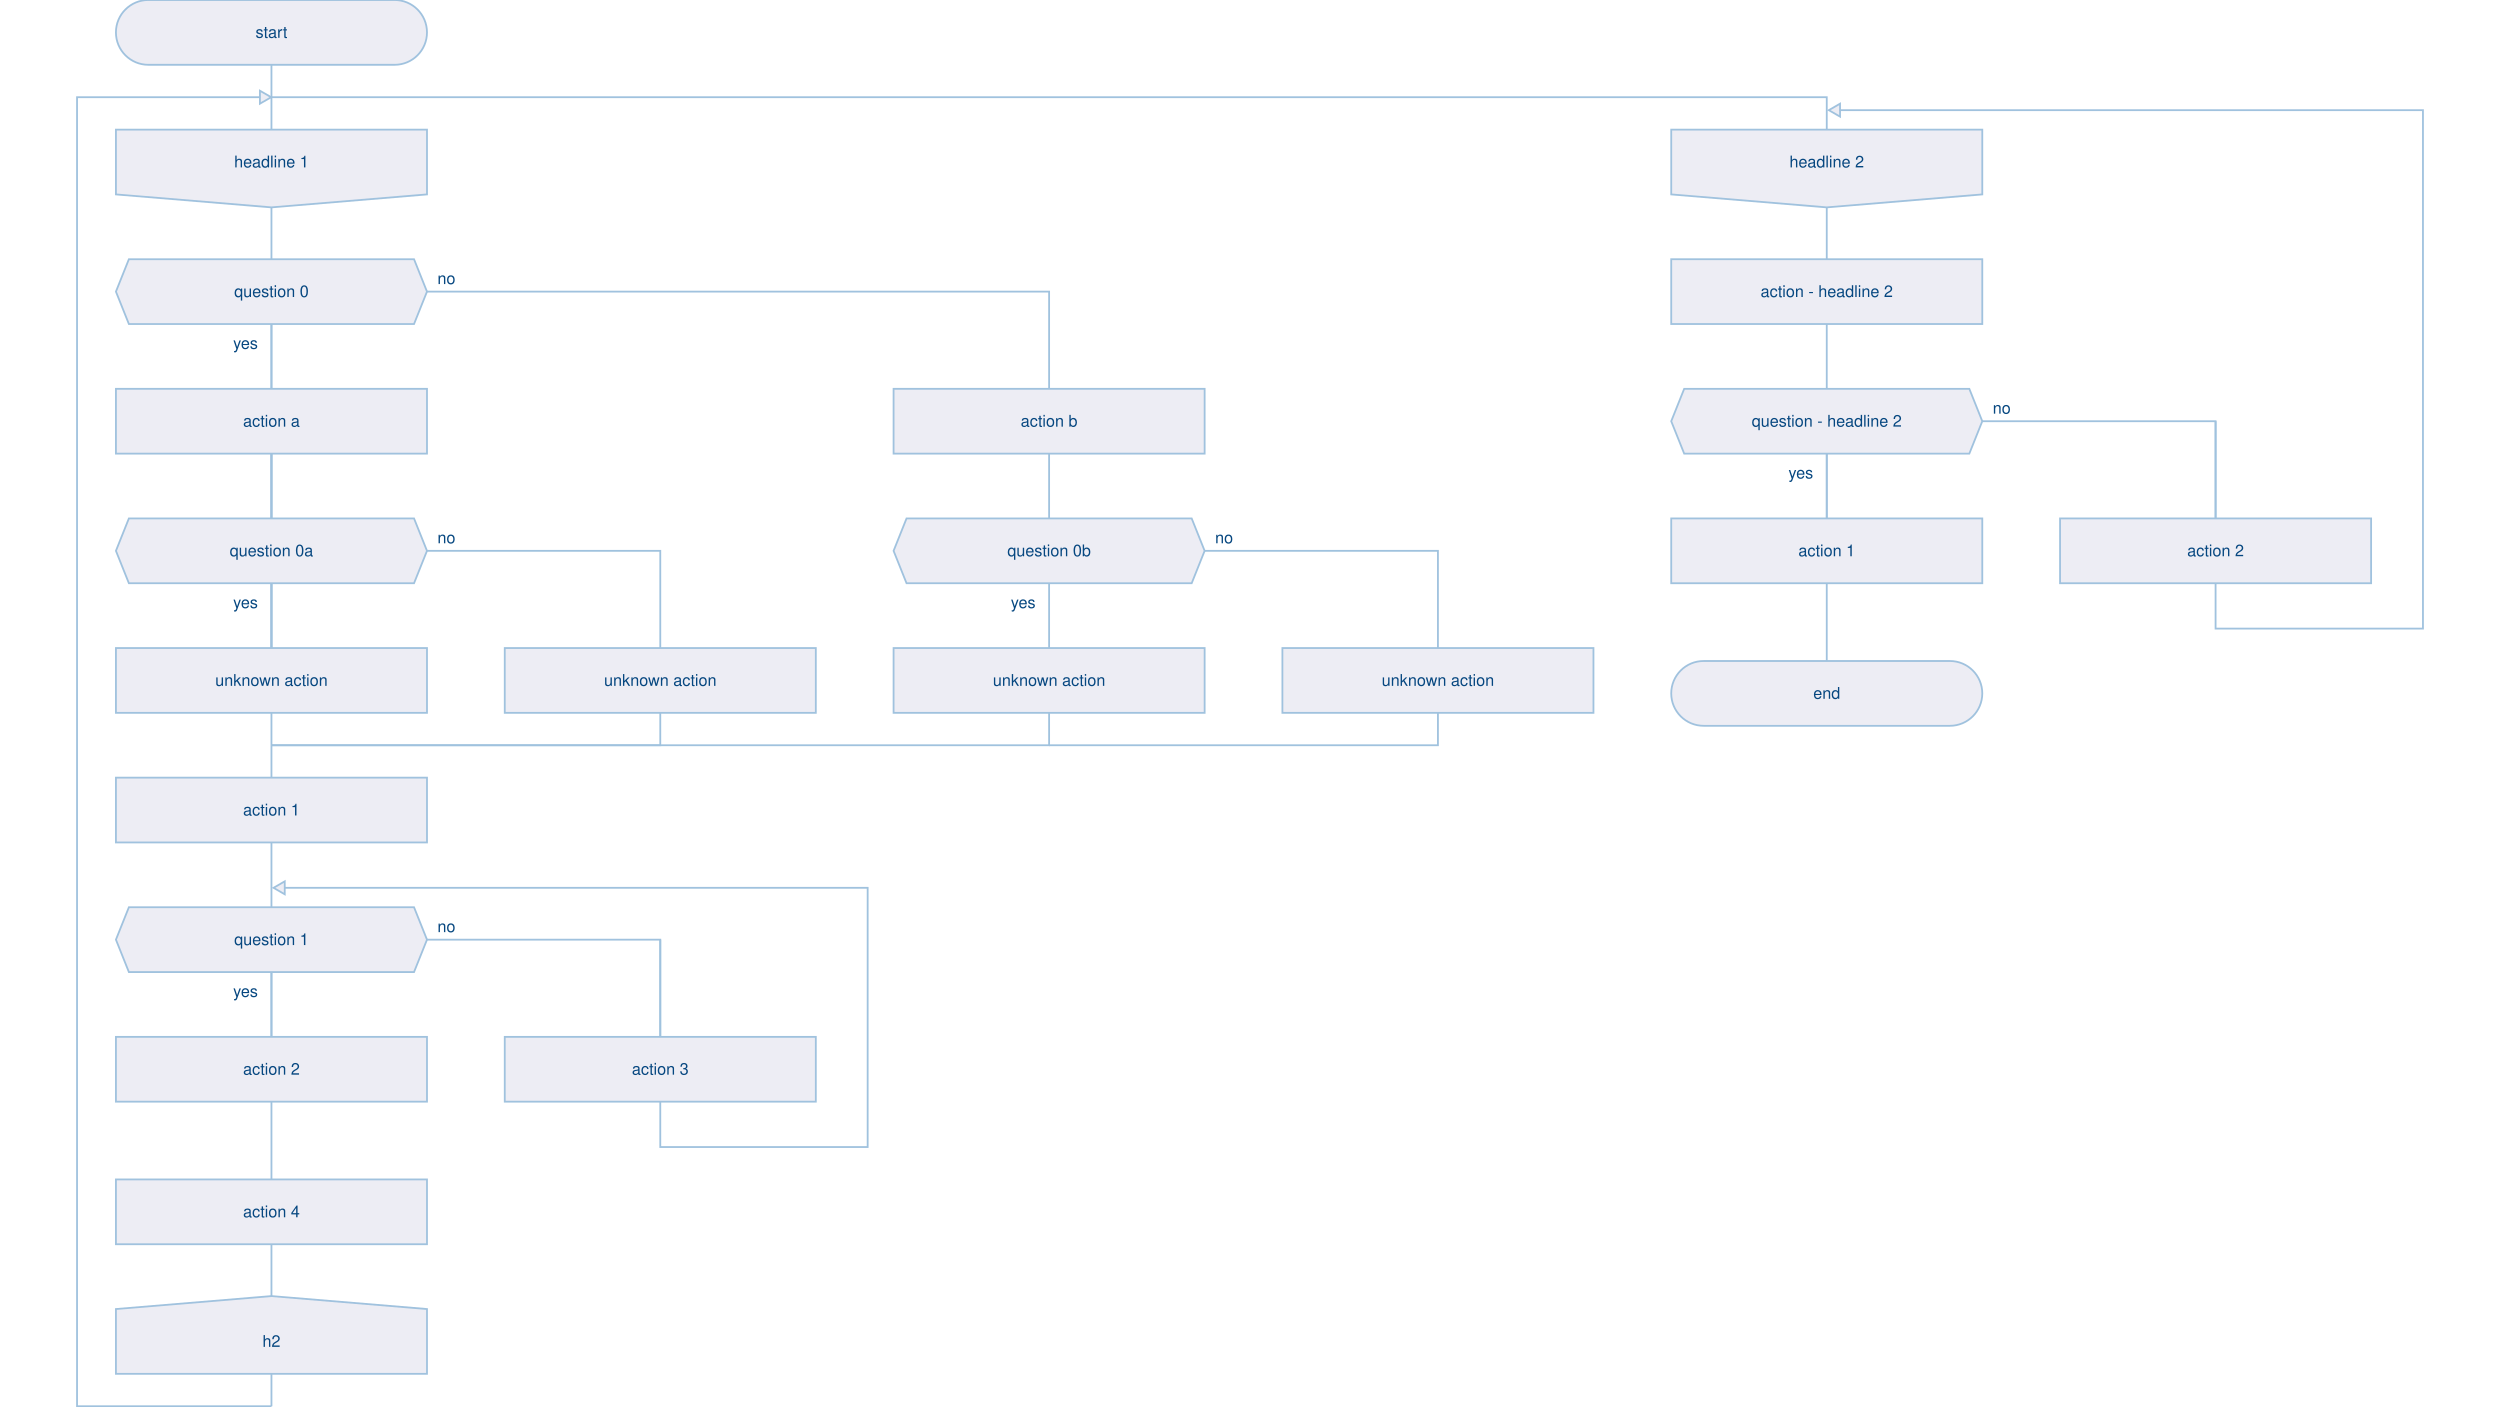
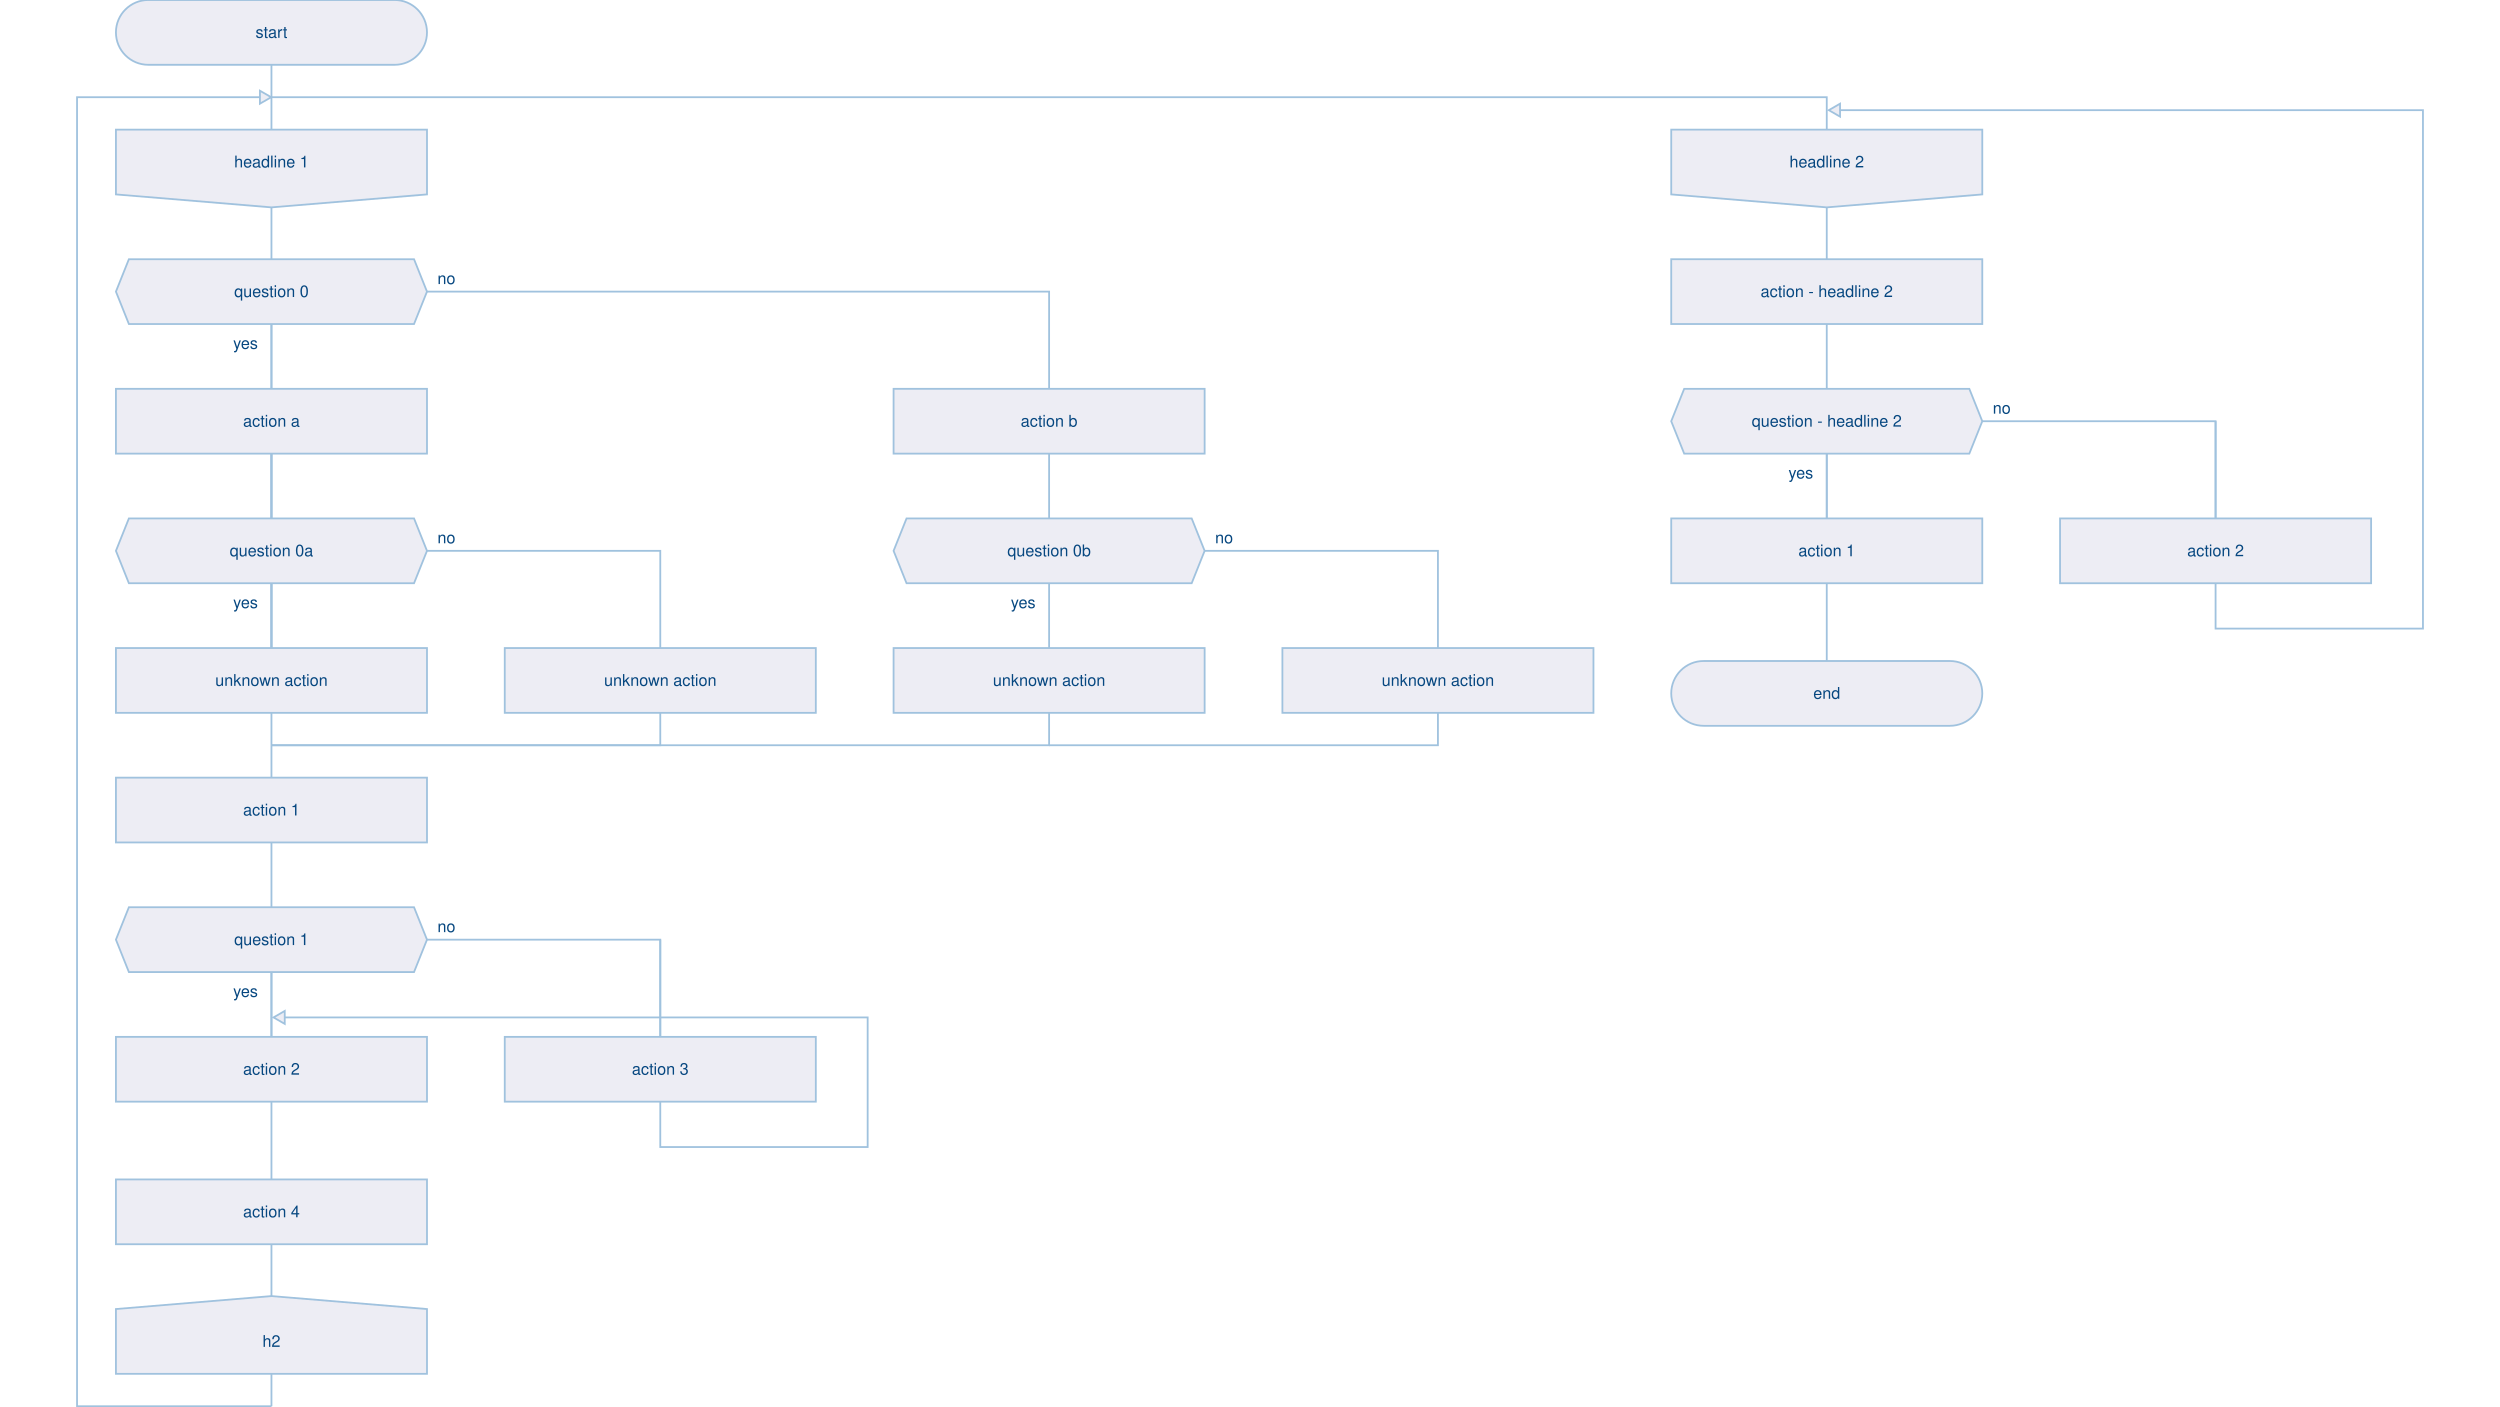
<svg xmlns="http://www.w3.org/2000/svg" font-size="1" viewBox="0.0 0.0 1920.0 1080.0" stroke="rgb(0,0,0)" width="1920" stroke-opacity="1" height="1080" version="1.1">
  <defs />
  <g stroke-linejoin="miter" fill-opacity="1.0" fill="rgb(237,237,244)" stroke="rgb(160,194,222)" stroke-linecap="butt" stroke-miterlimit="10.0" stroke-opacity="1.0" stroke-width="1.395">
-     <path d="M 218.679,676.866 l -8.62,4.977 l 8.62,4.977 Z" />
-   </g>
-   <g stroke-linejoin="miter" fill-opacity="0.0" fill="rgb(0,0,0)" stroke="rgb(160,194,222)" stroke-linecap="butt" stroke-miterlimit="10.0" stroke-opacity="1.0" stroke-width="1.395">
-     <path d="M 507.097,721.659 v 159.263 h 159.263 v -199.078 h -448.065 " />
+     <path d="M 218.679,776.405 l -8.62,4.977 l 8.62,4.977 Z" />
+   </g>
+   <g stroke-linejoin="miter" fill-opacity="0.0" fill="rgb(0,0,0)" stroke="rgb(160,194,222)" stroke-linecap="butt" stroke-miterlimit="10.0" stroke-opacity="1.0" stroke-width="1.395">
+     <path d="M 507.097,721.659 v 159.263 h 159.263 v -99.539 h -448.065 " />
  </g>
  <g stroke-linejoin="miter" fill-opacity="1.0" fill="rgb(237,237,244)" stroke="rgb(160,194,222)" stroke-linecap="butt" stroke-miterlimit="10.0" stroke-opacity="1.0" stroke-width="1.395">
    <path d="M 1413.149,79.631 l -8.62,4.977 l 8.62,4.977 Z" />
  </g>
  <g stroke-linejoin="miter" fill-opacity="0.0" fill="rgb(0,0,0)" stroke="rgb(160,194,222)" stroke-linecap="butt" stroke-miterlimit="10.0" stroke-opacity="1.0" stroke-width="1.395">
    <path d="M 1701.567,323.502 v 159.263 h 159.263 v -398.157 h -448.065 " />
  </g>
  <g stroke-linejoin="miter" fill-opacity="0.0" fill="rgb(0,0,0)" stroke="rgb(160,194,222)" stroke-linecap="butt" stroke-miterlimit="10.0" stroke-opacity="1.0" stroke-width="1.395">
    <path d="M 208.479,1030.23 v 49.77 " />
  </g>
  <g stroke-linejoin="miter" fill-opacity="1.0" fill="rgb(237,237,244)" stroke="rgb(160,194,222)" stroke-linecap="butt" stroke-miterlimit="10.0" stroke-opacity="1.0" stroke-width="1.395">
    <path d="M 199.633,79.631 l 8.62,-4.977 l -8.62,-4.977 Z" />
  </g>
  <g stroke-linejoin="miter" fill-opacity="0.0" fill="rgb(0,0,0)" stroke="rgb(160,194,222)" stroke-linecap="butt" stroke-miterlimit="10.0" stroke-opacity="1.0" stroke-width="1.395">
    <path d="M 208.479,1080 h -149.309 v -1005.346 h 140.688 " />
  </g>
  <g stroke-linejoin="miter" fill-opacity="0.0" fill="rgb(0,0,0)" stroke="rgb(160,194,222)" stroke-linecap="butt" stroke-miterlimit="10.0" stroke-opacity="1.0" stroke-width="1.395">
    <path d="M 208.479,74.654 h 1194.47 v 24.885 " />
  </g>
  <g stroke-linejoin="miter" fill-opacity="0.0" fill="rgb(0,0,0)" stroke="rgb(160,194,222)" stroke-linecap="butt" stroke-miterlimit="10.0" stroke-opacity="1.0" stroke-width="1.395">
    <path d="M 1402.949,223.963 v -99.539 " />
  </g>
  <g stroke-linejoin="miter" fill-opacity="0.0" fill="rgb(0,0,0)" stroke="rgb(160,194,222)" stroke-linecap="butt" stroke-miterlimit="10.0" stroke-opacity="1.0" stroke-width="1.395">
    <path d="M 1402.949,323.502 v -99.539 " />
  </g>
  <g stroke-linejoin="miter" fill-opacity="0.0" fill="rgb(0,0,0)" stroke="rgb(160,194,222)" stroke-linecap="butt" stroke-miterlimit="10.0" stroke-opacity="1.0" stroke-width="1.395">
    <path d="M 1402.949,532.535 v -209.032 " />
  </g>
  <g stroke-linejoin="miter" fill-opacity="1.0" fill="rgb(237,237,244)" stroke="rgb(160,194,222)" stroke-linecap="butt" stroke-miterlimit="10.0" stroke-opacity="1.0" stroke-width="1.395">
    <path d="M 1522.396,532.535 h 0 c 0,-13.743 -11.141,-24.885 -24.885 -24.885h -189.124 c -13.743,-0 -24.885,11.141 -24.885 24.885h 0 c -0,13.743 11.141,24.885 24.885 24.885h 189.124 c 13.743,0 24.885,-11.141 24.885 -24.885Z" />
  </g>
  <g stroke-linejoin="miter" fill-opacity="1.0" font-size="12.442px" fill="rgb(6,71,128)" stroke="rgb(0,0,0)" font-weight="300" font-family="helvetica" stroke-linecap="butt" stroke-miterlimit="10.0" stroke-opacity="1.0" stroke-width="5.58">
    <text transform="matrix(1,0,0,1,1402.949,532.5346)" stroke="none" dominant-baseline="middle" text-anchor="middle">end</text>
  </g>
  <g stroke-linejoin="miter" fill-opacity="0.0" fill="rgb(0,0,0)" stroke="rgb(160,194,222)" stroke-linecap="butt" stroke-miterlimit="10.0" stroke-opacity="1.0" stroke-width="1.395">
    <path d="M 1701.567,423.041 v -99.539 h -298.618 " />
  </g>
  <g stroke-linejoin="miter" fill-opacity="0.0" fill="rgb(0,0,0)" stroke="rgb(160,194,222)" stroke-linecap="butt" stroke-miterlimit="10.0" stroke-opacity="1.0" stroke-width="1.395">
    <path d="M 1402.949,432.995 v -9.954 " />
  </g>
  <g stroke-linejoin="miter" fill-opacity="0.0" fill="rgb(0,0,0)" stroke="rgb(160,194,222)" stroke-linecap="butt" stroke-miterlimit="10.0" stroke-opacity="1.0" stroke-width="1.395">
    <path d="M 1402.949,423.041 v -99.539 " />
  </g>
  <g stroke-linejoin="miter" fill-opacity="1.0" fill="rgb(237,237,244)" stroke="rgb(160,194,222)" stroke-linecap="butt" stroke-miterlimit="10.0" stroke-opacity="1.0" stroke-width="1.395">
    <path d="M 1821.014,447.926 l -0,-49.77 h -238.894 l -0,49.77 Z" />
  </g>
  <g stroke-linejoin="miter" fill-opacity="1.0" font-size="12.442px" fill="rgb(6,71,128)" stroke="rgb(0,0,0)" font-weight="300" font-family="helvetica" stroke-linecap="butt" stroke-miterlimit="10.0" stroke-opacity="1.0" stroke-width="5.58">
    <text transform="matrix(1,0,0,1,1701.567,423.0415)" stroke="none" dominant-baseline="middle" text-anchor="middle">action 2</text>
  </g>
  <g stroke-linejoin="miter" fill-opacity="1.0" fill="rgb(237,237,244)" stroke="rgb(160,194,222)" stroke-linecap="butt" stroke-miterlimit="10.0" stroke-opacity="1.0" stroke-width="1.395">
    <path d="M 1522.396,447.926 l -0,-49.77 h -238.894 l -0,49.77 Z" />
  </g>
  <g stroke-linejoin="miter" fill-opacity="1.0" font-size="12.442px" fill="rgb(6,71,128)" stroke="rgb(0,0,0)" font-weight="300" font-family="helvetica" stroke-linecap="butt" stroke-miterlimit="10.0" stroke-opacity="1.0" stroke-width="5.58">
    <text transform="matrix(1,0,0,1,1402.949,423.0415)" stroke="none" dominant-baseline="middle" text-anchor="middle">action 1</text>
  </g>
  <g stroke-linejoin="miter" fill-opacity="1.0" font-size="12.442px" fill="rgb(6,71,128)" stroke="rgb(0,0,0)" font-weight="300" font-family="helvetica" stroke-linecap="butt" stroke-miterlimit="10.0" stroke-opacity="1.0" stroke-width="5.58">
    <text transform="matrix(1,0,0,1,1537.327,313.5484)" stroke="none" dominant-baseline="middle" text-anchor="middle">no</text>
  </g>
  <g stroke-linejoin="miter" fill-opacity="1.0" font-size="12.442px" fill="rgb(6,71,128)" stroke="rgb(0,0,0)" font-weight="300" font-family="helvetica" stroke-linecap="butt" stroke-miterlimit="10.0" stroke-opacity="1.0" stroke-width="5.58">
    <text transform="matrix(1,0,0,1,1383.042,363.318)" stroke="none" dominant-baseline="middle" text-anchor="middle">yes</text>
  </g>
  <g stroke-linejoin="miter" fill-opacity="1.0" fill="rgb(237,237,244)" stroke="rgb(160,194,222)" stroke-linecap="butt" stroke-miterlimit="10.0" stroke-opacity="1.0" stroke-width="1.395">
    <path d="M 1293.456,348.387 l -9.954,-24.885 l 9.954,-24.885 h 218.986 l 9.954,24.885 l -9.954,24.885 h -218.986 Z" />
  </g>
  <g stroke-linejoin="miter" fill-opacity="1.0" font-size="12.442px" fill="rgb(6,71,128)" stroke="rgb(0,0,0)" font-weight="300" font-family="helvetica" stroke-linecap="butt" stroke-miterlimit="10.0" stroke-opacity="1.0" stroke-width="5.58">
    <text transform="matrix(1,0,0,1,1402.949,323.5023)" stroke="none" dominant-baseline="middle" text-anchor="middle">question - headline 2</text>
  </g>
  <g stroke-linejoin="miter" fill-opacity="1.0" fill="rgb(237,237,244)" stroke="rgb(160,194,222)" stroke-linecap="butt" stroke-miterlimit="10.0" stroke-opacity="1.0" stroke-width="1.395">
    <path d="M 1522.396,248.848 l -0,-49.77 h -238.894 l -0,49.77 Z" />
  </g>
  <g stroke-linejoin="miter" fill-opacity="1.0" font-size="12.442px" fill="rgb(6,71,128)" stroke="rgb(0,0,0)" font-weight="300" font-family="helvetica" stroke-linecap="butt" stroke-miterlimit="10.0" stroke-opacity="1.0" stroke-width="5.58">
    <text transform="matrix(1,0,0,1,1402.949,223.9631)" stroke="none" dominant-baseline="middle" text-anchor="middle">action - headline 2</text>
  </g>
  <g stroke-linejoin="miter" fill-opacity="1.0" fill="rgb(237,237,244)" stroke="rgb(160,194,222)" stroke-linecap="butt" stroke-miterlimit="10.0" stroke-opacity="1.0" stroke-width="1.395">
    <path d="M 1283.502,149.309 v -49.77 h 238.894 v 49.77 l -119.447,9.954 l -119.447,-9.954 Z" />
  </g>
  <g stroke-linejoin="miter" fill-opacity="1.0" font-size="12.442px" fill="rgb(6,71,128)" stroke="rgb(0,0,0)" font-weight="300" font-family="helvetica" stroke-linecap="butt" stroke-miterlimit="10.0" stroke-opacity="1.0" stroke-width="5.58">
    <text transform="matrix(1,0,0,1,1402.949,124.424)" stroke="none" dominant-baseline="middle" text-anchor="middle">headline 2</text>
  </g>
  <g stroke-linejoin="miter" fill-opacity="0.0" fill="rgb(0,0,0)" stroke="rgb(160,194,222)" stroke-linecap="butt" stroke-miterlimit="10.0" stroke-opacity="1.0" stroke-width="1.395">
    <path d="M 208.479,124.424 v -99.539 " />
  </g>
  <g stroke-linejoin="miter" fill-opacity="0.0" fill="rgb(0,0,0)" stroke="rgb(160,194,222)" stroke-linecap="butt" stroke-miterlimit="10.0" stroke-opacity="1.0" stroke-width="1.395">
    <path d="M 208.479,223.963 v -99.539 " />
  </g>
  <g stroke-linejoin="miter" fill-opacity="0.0" fill="rgb(0,0,0)" stroke="rgb(160,194,222)" stroke-linecap="butt" stroke-miterlimit="10.0" stroke-opacity="1.0" stroke-width="1.395">
    <path d="M 208.479,622.12 v -398.157 " />
  </g>
  <g stroke-linejoin="miter" fill-opacity="0.0" fill="rgb(0,0,0)" stroke="rgb(160,194,222)" stroke-linecap="butt" stroke-miterlimit="10.0" stroke-opacity="1.0" stroke-width="1.395">
    <path d="M 208.479,721.659 v -99.539 " />
  </g>
  <g stroke-linejoin="miter" fill-opacity="0.0" fill="rgb(0,0,0)" stroke="rgb(160,194,222)" stroke-linecap="butt" stroke-miterlimit="10.0" stroke-opacity="1.0" stroke-width="1.395">
    <path d="M 208.479,930.691 v -209.032 " />
  </g>
  <g stroke-linejoin="miter" fill-opacity="0.0" fill="rgb(0,0,0)" stroke="rgb(160,194,222)" stroke-linecap="butt" stroke-miterlimit="10.0" stroke-opacity="1.0" stroke-width="1.395">
    <path d="M 208.479,1030.23 v -99.539 " />
  </g>
  <g stroke-linejoin="miter" fill-opacity="1.0" fill="rgb(237,237,244)" stroke="rgb(160,194,222)" stroke-linecap="butt" stroke-miterlimit="10.0" stroke-opacity="1.0" stroke-width="1.395">
    <path d="M 89.032,1055.115 v -49.77 l 119.447,-9.954 l 119.447,9.954 v 49.77 h -238.894 Z" />
  </g>
  <g stroke-linejoin="miter" fill-opacity="1.0" font-size="12.442px" fill="rgb(6,71,128)" stroke="rgb(0,0,0)" font-weight="300" font-family="helvetica" stroke-linecap="butt" stroke-miterlimit="10.0" stroke-opacity="1.0" stroke-width="5.58">
    <text transform="matrix(1,0,0,1,208.4793,1030.23)" stroke="none" dominant-baseline="middle" text-anchor="middle">h2</text>
  </g>
  <g stroke-linejoin="miter" fill-opacity="1.0" fill="rgb(237,237,244)" stroke="rgb(160,194,222)" stroke-linecap="butt" stroke-miterlimit="10.0" stroke-opacity="1.0" stroke-width="1.395">
    <path d="M 327.926,955.576 l -0,-49.77 h -238.894 l -0,49.77 Z" />
  </g>
  <g stroke-linejoin="miter" fill-opacity="1.0" font-size="12.442px" fill="rgb(6,71,128)" stroke="rgb(0,0,0)" font-weight="300" font-family="helvetica" stroke-linecap="butt" stroke-miterlimit="10.0" stroke-opacity="1.0" stroke-width="5.58">
    <text transform="matrix(1,0,0,1,208.4793,930.6912)" stroke="none" dominant-baseline="middle" text-anchor="middle">action 4</text>
  </g>
  <g stroke-linejoin="miter" fill-opacity="0.0" fill="rgb(0,0,0)" stroke="rgb(160,194,222)" stroke-linecap="butt" stroke-miterlimit="10.0" stroke-opacity="1.0" stroke-width="1.395">
    <path d="M 507.097,821.198 v -99.539 h -298.618 " />
  </g>
  <g stroke-linejoin="miter" fill-opacity="0.0" fill="rgb(0,0,0)" stroke="rgb(160,194,222)" stroke-linecap="butt" stroke-miterlimit="10.0" stroke-opacity="1.0" stroke-width="1.395">
    <path d="M 208.479,831.152 v -9.954 " />
  </g>
  <g stroke-linejoin="miter" fill-opacity="0.0" fill="rgb(0,0,0)" stroke="rgb(160,194,222)" stroke-linecap="butt" stroke-miterlimit="10.0" stroke-opacity="1.0" stroke-width="1.395">
    <path d="M 208.479,821.198 v -99.539 " />
  </g>
  <g stroke-linejoin="miter" fill-opacity="1.0" fill="rgb(237,237,244)" stroke="rgb(160,194,222)" stroke-linecap="butt" stroke-miterlimit="10.0" stroke-opacity="1.0" stroke-width="1.395">
    <path d="M 626.544,846.083 l -0,-49.77 h -238.894 l -0,49.77 Z" />
  </g>
  <g stroke-linejoin="miter" fill-opacity="1.0" font-size="12.442px" fill="rgb(6,71,128)" stroke="rgb(0,0,0)" font-weight="300" font-family="helvetica" stroke-linecap="butt" stroke-miterlimit="10.0" stroke-opacity="1.0" stroke-width="5.58">
    <text transform="matrix(1,0,0,1,507.0968,821.1982)" stroke="none" dominant-baseline="middle" text-anchor="middle">action 3</text>
  </g>
  <g stroke-linejoin="miter" fill-opacity="1.0" fill="rgb(237,237,244)" stroke="rgb(160,194,222)" stroke-linecap="butt" stroke-miterlimit="10.0" stroke-opacity="1.0" stroke-width="1.395">
    <path d="M 327.926,846.083 l -0,-49.77 h -238.894 l -0,49.77 Z" />
  </g>
  <g stroke-linejoin="miter" fill-opacity="1.0" font-size="12.442px" fill="rgb(6,71,128)" stroke="rgb(0,0,0)" font-weight="300" font-family="helvetica" stroke-linecap="butt" stroke-miterlimit="10.0" stroke-opacity="1.0" stroke-width="5.58">
    <text transform="matrix(1,0,0,1,208.4793,821.1982)" stroke="none" dominant-baseline="middle" text-anchor="middle">action 2</text>
  </g>
  <g stroke-linejoin="miter" fill-opacity="1.0" font-size="12.442px" fill="rgb(6,71,128)" stroke="rgb(0,0,0)" font-weight="300" font-family="helvetica" stroke-linecap="butt" stroke-miterlimit="10.0" stroke-opacity="1.0" stroke-width="5.58">
    <text transform="matrix(1,0,0,1,342.8571,711.7051)" stroke="none" dominant-baseline="middle" text-anchor="middle">no</text>
  </g>
  <g stroke-linejoin="miter" fill-opacity="1.0" font-size="12.442px" fill="rgb(6,71,128)" stroke="rgb(0,0,0)" font-weight="300" font-family="helvetica" stroke-linecap="butt" stroke-miterlimit="10.0" stroke-opacity="1.0" stroke-width="5.58">
    <text transform="matrix(1,0,0,1,188.5714,761.4747)" stroke="none" dominant-baseline="middle" text-anchor="middle">yes</text>
  </g>
  <g stroke-linejoin="miter" fill-opacity="1.0" fill="rgb(237,237,244)" stroke="rgb(160,194,222)" stroke-linecap="butt" stroke-miterlimit="10.0" stroke-opacity="1.0" stroke-width="1.395">
    <path d="M 98.986,746.544 l -9.954,-24.885 l 9.954,-24.885 h 218.986 l 9.954,24.885 l -9.954,24.885 h -218.986 Z" />
  </g>
  <g stroke-linejoin="miter" fill-opacity="1.0" font-size="12.442px" fill="rgb(6,71,128)" stroke="rgb(0,0,0)" font-weight="300" font-family="helvetica" stroke-linecap="butt" stroke-miterlimit="10.0" stroke-opacity="1.0" stroke-width="5.58">
    <text transform="matrix(1,0,0,1,208.4793,721.659)" stroke="none" dominant-baseline="middle" text-anchor="middle">question 1</text>
  </g>
  <g stroke-linejoin="miter" fill-opacity="1.0" fill="rgb(237,237,244)" stroke="rgb(160,194,222)" stroke-linecap="butt" stroke-miterlimit="10.0" stroke-opacity="1.0" stroke-width="1.395">
    <path d="M 327.926,647.005 l -0,-49.77 h -238.894 l -0,49.77 Z" />
  </g>
  <g stroke-linejoin="miter" fill-opacity="1.0" font-size="12.442px" fill="rgb(6,71,128)" stroke="rgb(0,0,0)" font-weight="300" font-family="helvetica" stroke-linecap="butt" stroke-miterlimit="10.0" stroke-opacity="1.0" stroke-width="5.58">
    <text transform="matrix(1,0,0,1,208.4793,622.1198)" stroke="none" dominant-baseline="middle" text-anchor="middle">action 1</text>
  </g>
  <g stroke-linejoin="miter" fill-opacity="0.0" fill="rgb(0,0,0)" stroke="rgb(160,194,222)" stroke-linecap="butt" stroke-miterlimit="10.0" stroke-opacity="1.0" stroke-width="1.395">
    <path d="M 208.479,572.35 h 597.235 v -49.77 " />
  </g>
  <g stroke-linejoin="miter" fill-opacity="0.0" fill="rgb(0,0,0)" stroke="rgb(160,194,222)" stroke-linecap="butt" stroke-miterlimit="10.0" stroke-opacity="1.0" stroke-width="1.395">
    <path d="M 805.714,323.502 v -99.539 h -597.235 " />
  </g>
  <g stroke-linejoin="miter" fill-opacity="0.0" fill="rgb(0,0,0)" stroke="rgb(160,194,222)" stroke-linecap="butt" stroke-miterlimit="10.0" stroke-opacity="1.0" stroke-width="1.395">
    <path d="M 208.479,522.581 v -199.078 " />
  </g>
  <g stroke-linejoin="miter" fill-opacity="0.0" fill="rgb(0,0,0)" stroke="rgb(160,194,222)" stroke-linecap="butt" stroke-miterlimit="10.0" stroke-opacity="1.0" stroke-width="1.395">
    <path d="M 208.479,323.502 v -99.539 " />
  </g>
  <g stroke-linejoin="miter" fill-opacity="0.0" fill="rgb(0,0,0)" stroke="rgb(160,194,222)" stroke-linecap="butt" stroke-miterlimit="10.0" stroke-opacity="1.0" stroke-width="1.395">
    <path d="M 805.714,423.041 v -99.539 " />
  </g>
  <g stroke-linejoin="miter" fill-opacity="0.0" fill="rgb(0,0,0)" stroke="rgb(160,194,222)" stroke-linecap="butt" stroke-miterlimit="10.0" stroke-opacity="1.0" stroke-width="1.395">
    <path d="M 805.714,572.35 h 298.618 v -49.77 " />
  </g>
  <g stroke-linejoin="miter" fill-opacity="0.0" fill="rgb(0,0,0)" stroke="rgb(160,194,222)" stroke-linecap="butt" stroke-miterlimit="10.0" stroke-opacity="1.0" stroke-width="1.395">
    <path d="M 1104.332,522.581 v -99.539 h -298.618 " />
  </g>
  <g stroke-linejoin="miter" fill-opacity="0.0" fill="rgb(0,0,0)" stroke="rgb(160,194,222)" stroke-linecap="butt" stroke-miterlimit="10.0" stroke-opacity="1.0" stroke-width="1.395">
    <path d="M 805.714,522.581 h 0 " />
  </g>
  <g stroke-linejoin="miter" fill-opacity="0.0" fill="rgb(0,0,0)" stroke="rgb(160,194,222)" stroke-linecap="butt" stroke-miterlimit="10.0" stroke-opacity="1.0" stroke-width="1.395">
    <path d="M 805.714,522.581 v -99.539 " />
  </g>
  <g stroke-linejoin="miter" fill-opacity="1.0" fill="rgb(237,237,244)" stroke="rgb(160,194,222)" stroke-linecap="butt" stroke-miterlimit="10.0" stroke-opacity="1.0" stroke-width="1.395">
    <path d="M 1223.779,547.465 l -0,-49.77 h -238.894 l -0,49.77 Z" />
  </g>
  <g stroke-linejoin="miter" fill-opacity="1.0" font-size="12.442px" fill="rgb(6,71,128)" stroke="rgb(0,0,0)" font-weight="300" font-family="helvetica" stroke-linecap="butt" stroke-miterlimit="10.0" stroke-opacity="1.0" stroke-width="5.58">
    <text transform="matrix(1,0,0,1,1104.332,522.5806)" stroke="none" dominant-baseline="middle" text-anchor="middle">unknown action</text>
  </g>
  <g stroke-linejoin="miter" fill-opacity="1.0" fill="rgb(237,237,244)" stroke="rgb(160,194,222)" stroke-linecap="butt" stroke-miterlimit="10.0" stroke-opacity="1.0" stroke-width="1.395">
    <path d="M 925.161,547.465 l -0,-49.77 h -238.894 l -0,49.77 Z" />
  </g>
  <g stroke-linejoin="miter" fill-opacity="1.0" font-size="12.442px" fill="rgb(6,71,128)" stroke="rgb(0,0,0)" font-weight="300" font-family="helvetica" stroke-linecap="butt" stroke-miterlimit="10.0" stroke-opacity="1.0" stroke-width="5.58">
    <text transform="matrix(1,0,0,1,805.7143,522.5806)" stroke="none" dominant-baseline="middle" text-anchor="middle">unknown action</text>
  </g>
  <g stroke-linejoin="miter" fill-opacity="1.0" font-size="12.442px" fill="rgb(6,71,128)" stroke="rgb(0,0,0)" font-weight="300" font-family="helvetica" stroke-linecap="butt" stroke-miterlimit="10.0" stroke-opacity="1.0" stroke-width="5.58">
    <text transform="matrix(1,0,0,1,940.0922,413.0876)" stroke="none" dominant-baseline="middle" text-anchor="middle">no</text>
  </g>
  <g stroke-linejoin="miter" fill-opacity="1.0" font-size="12.442px" fill="rgb(6,71,128)" stroke="rgb(0,0,0)" font-weight="300" font-family="helvetica" stroke-linecap="butt" stroke-miterlimit="10.0" stroke-opacity="1.0" stroke-width="5.58">
    <text transform="matrix(1,0,0,1,785.8065,462.8571)" stroke="none" dominant-baseline="middle" text-anchor="middle">yes</text>
  </g>
  <g stroke-linejoin="miter" fill-opacity="1.0" fill="rgb(237,237,244)" stroke="rgb(160,194,222)" stroke-linecap="butt" stroke-miterlimit="10.0" stroke-opacity="1.0" stroke-width="1.395">
    <path d="M 696.221,447.926 l -9.954,-24.885 l 9.954,-24.885 h 218.986 l 9.954,24.885 l -9.954,24.885 h -218.986 Z" />
  </g>
  <g stroke-linejoin="miter" fill-opacity="1.0" font-size="12.442px" fill="rgb(6,71,128)" stroke="rgb(0,0,0)" font-weight="300" font-family="helvetica" stroke-linecap="butt" stroke-miterlimit="10.0" stroke-opacity="1.0" stroke-width="5.58">
    <text transform="matrix(1,0,0,1,805.7143,423.0415)" stroke="none" dominant-baseline="middle" text-anchor="middle">question 0b</text>
  </g>
  <g stroke-linejoin="miter" fill-opacity="1.0" fill="rgb(237,237,244)" stroke="rgb(160,194,222)" stroke-linecap="butt" stroke-miterlimit="10.0" stroke-opacity="1.0" stroke-width="1.395">
    <path d="M 925.161,348.387 l -0,-49.77 h -238.894 l -0,49.77 Z" />
  </g>
  <g stroke-linejoin="miter" fill-opacity="1.0" font-size="12.442px" fill="rgb(6,71,128)" stroke="rgb(0,0,0)" font-weight="300" font-family="helvetica" stroke-linecap="butt" stroke-miterlimit="10.0" stroke-opacity="1.0" stroke-width="5.58">
    <text transform="matrix(1,0,0,1,805.7143,323.5023)" stroke="none" dominant-baseline="middle" text-anchor="middle">action b</text>
  </g>
  <g stroke-linejoin="miter" fill-opacity="0.0" fill="rgb(0,0,0)" stroke="rgb(160,194,222)" stroke-linecap="butt" stroke-miterlimit="10.0" stroke-opacity="1.0" stroke-width="1.395">
    <path d="M 208.479,423.041 v -99.539 " />
  </g>
  <g stroke-linejoin="miter" fill-opacity="0.0" fill="rgb(0,0,0)" stroke="rgb(160,194,222)" stroke-linecap="butt" stroke-miterlimit="10.0" stroke-opacity="1.0" stroke-width="1.395">
    <path d="M 208.479,572.35 h 298.618 v -49.77 " />
  </g>
  <g stroke-linejoin="miter" fill-opacity="0.0" fill="rgb(0,0,0)" stroke="rgb(160,194,222)" stroke-linecap="butt" stroke-miterlimit="10.0" stroke-opacity="1.0" stroke-width="1.395">
    <path d="M 507.097,522.581 v -99.539 h -298.618 " />
  </g>
  <g stroke-linejoin="miter" fill-opacity="0.0" fill="rgb(0,0,0)" stroke="rgb(160,194,222)" stroke-linecap="butt" stroke-miterlimit="10.0" stroke-opacity="1.0" stroke-width="1.395">
    <path d="M 208.479,522.581 h 0 " />
  </g>
  <g stroke-linejoin="miter" fill-opacity="0.0" fill="rgb(0,0,0)" stroke="rgb(160,194,222)" stroke-linecap="butt" stroke-miterlimit="10.0" stroke-opacity="1.0" stroke-width="1.395">
    <path d="M 208.479,522.581 v -99.539 " />
  </g>
  <g stroke-linejoin="miter" fill-opacity="1.0" fill="rgb(237,237,244)" stroke="rgb(160,194,222)" stroke-linecap="butt" stroke-miterlimit="10.0" stroke-opacity="1.0" stroke-width="1.395">
    <path d="M 626.544,547.465 l -0,-49.77 h -238.894 l -0,49.77 Z" />
  </g>
  <g stroke-linejoin="miter" fill-opacity="1.0" font-size="12.442px" fill="rgb(6,71,128)" stroke="rgb(0,0,0)" font-weight="300" font-family="helvetica" stroke-linecap="butt" stroke-miterlimit="10.0" stroke-opacity="1.0" stroke-width="5.58">
    <text transform="matrix(1,0,0,1,507.0968,522.5806)" stroke="none" dominant-baseline="middle" text-anchor="middle">unknown action</text>
  </g>
  <g stroke-linejoin="miter" fill-opacity="1.0" fill="rgb(237,237,244)" stroke="rgb(160,194,222)" stroke-linecap="butt" stroke-miterlimit="10.0" stroke-opacity="1.0" stroke-width="1.395">
    <path d="M 327.926,547.465 l -0,-49.77 h -238.894 l -0,49.77 Z" />
  </g>
  <g stroke-linejoin="miter" fill-opacity="1.0" font-size="12.442px" fill="rgb(6,71,128)" stroke="rgb(0,0,0)" font-weight="300" font-family="helvetica" stroke-linecap="butt" stroke-miterlimit="10.0" stroke-opacity="1.0" stroke-width="5.58">
    <text transform="matrix(1,0,0,1,208.4793,522.5806)" stroke="none" dominant-baseline="middle" text-anchor="middle">unknown action</text>
  </g>
  <g stroke-linejoin="miter" fill-opacity="1.0" font-size="12.442px" fill="rgb(6,71,128)" stroke="rgb(0,0,0)" font-weight="300" font-family="helvetica" stroke-linecap="butt" stroke-miterlimit="10.0" stroke-opacity="1.0" stroke-width="5.58">
    <text transform="matrix(1,0,0,1,342.8571,413.0876)" stroke="none" dominant-baseline="middle" text-anchor="middle">no</text>
  </g>
  <g stroke-linejoin="miter" fill-opacity="1.0" font-size="12.442px" fill="rgb(6,71,128)" stroke="rgb(0,0,0)" font-weight="300" font-family="helvetica" stroke-linecap="butt" stroke-miterlimit="10.0" stroke-opacity="1.0" stroke-width="5.58">
    <text transform="matrix(1,0,0,1,188.5714,462.8571)" stroke="none" dominant-baseline="middle" text-anchor="middle">yes</text>
  </g>
  <g stroke-linejoin="miter" fill-opacity="1.0" fill="rgb(237,237,244)" stroke="rgb(160,194,222)" stroke-linecap="butt" stroke-miterlimit="10.0" stroke-opacity="1.0" stroke-width="1.395">
    <path d="M 98.986,447.926 l -9.954,-24.885 l 9.954,-24.885 h 218.986 l 9.954,24.885 l -9.954,24.885 h -218.986 Z" />
  </g>
  <g stroke-linejoin="miter" fill-opacity="1.0" font-size="12.442px" fill="rgb(6,71,128)" stroke="rgb(0,0,0)" font-weight="300" font-family="helvetica" stroke-linecap="butt" stroke-miterlimit="10.0" stroke-opacity="1.0" stroke-width="5.58">
    <text transform="matrix(1,0,0,1,208.4793,423.0415)" stroke="none" dominant-baseline="middle" text-anchor="middle">question 0a</text>
  </g>
  <g stroke-linejoin="miter" fill-opacity="1.0" fill="rgb(237,237,244)" stroke="rgb(160,194,222)" stroke-linecap="butt" stroke-miterlimit="10.0" stroke-opacity="1.0" stroke-width="1.395">
    <path d="M 327.926,348.387 l -0,-49.77 h -238.894 l -0,49.77 Z" />
  </g>
  <g stroke-linejoin="miter" fill-opacity="1.0" font-size="12.442px" fill="rgb(6,71,128)" stroke="rgb(0,0,0)" font-weight="300" font-family="helvetica" stroke-linecap="butt" stroke-miterlimit="10.0" stroke-opacity="1.0" stroke-width="5.58">
    <text transform="matrix(1,0,0,1,208.4793,323.5023)" stroke="none" dominant-baseline="middle" text-anchor="middle">action a</text>
  </g>
  <g stroke-linejoin="miter" fill-opacity="1.0" font-size="12.442px" fill="rgb(6,71,128)" stroke="rgb(0,0,0)" font-weight="300" font-family="helvetica" stroke-linecap="butt" stroke-miterlimit="10.0" stroke-opacity="1.0" stroke-width="5.58">
    <text transform="matrix(1,0,0,1,342.8571,214.0092)" stroke="none" dominant-baseline="middle" text-anchor="middle">no</text>
  </g>
  <g stroke-linejoin="miter" fill-opacity="1.0" font-size="12.442px" fill="rgb(6,71,128)" stroke="rgb(0,0,0)" font-weight="300" font-family="helvetica" stroke-linecap="butt" stroke-miterlimit="10.0" stroke-opacity="1.0" stroke-width="5.58">
    <text transform="matrix(1,0,0,1,188.5714,263.7788)" stroke="none" dominant-baseline="middle" text-anchor="middle">yes</text>
  </g>
  <g stroke-linejoin="miter" fill-opacity="1.0" fill="rgb(237,237,244)" stroke="rgb(160,194,222)" stroke-linecap="butt" stroke-miterlimit="10.0" stroke-opacity="1.0" stroke-width="1.395">
    <path d="M 98.986,248.848 l -9.954,-24.885 l 9.954,-24.885 h 218.986 l 9.954,24.885 l -9.954,24.885 h -218.986 Z" />
  </g>
  <g stroke-linejoin="miter" fill-opacity="1.0" font-size="12.442px" fill="rgb(6,71,128)" stroke="rgb(0,0,0)" font-weight="300" font-family="helvetica" stroke-linecap="butt" stroke-miterlimit="10.0" stroke-opacity="1.0" stroke-width="5.58">
    <text transform="matrix(1,0,0,1,208.4793,223.9631)" stroke="none" dominant-baseline="middle" text-anchor="middle">question 0</text>
  </g>
  <g stroke-linejoin="miter" fill-opacity="1.0" fill="rgb(237,237,244)" stroke="rgb(160,194,222)" stroke-linecap="butt" stroke-miterlimit="10.0" stroke-opacity="1.0" stroke-width="1.395">
    <path d="M 89.032,149.309 v -49.77 h 238.894 v 49.77 l -119.447,9.954 l -119.447,-9.954 Z" />
  </g>
  <g stroke-linejoin="miter" fill-opacity="1.0" font-size="12.442px" fill="rgb(6,71,128)" stroke="rgb(0,0,0)" font-weight="300" font-family="helvetica" stroke-linecap="butt" stroke-miterlimit="10.0" stroke-opacity="1.0" stroke-width="5.58">
    <text transform="matrix(1,0,0,1,208.4793,124.424)" stroke="none" dominant-baseline="middle" text-anchor="middle">headline 1</text>
  </g>
  <g stroke-linejoin="miter" fill-opacity="1.0" fill="rgb(237,237,244)" stroke="rgb(160,194,222)" stroke-linecap="butt" stroke-miterlimit="10.0" stroke-opacity="1.0" stroke-width="1.395">
    <path d="M 327.926,24.885 h 0 c 0,-13.743 -11.141,-24.885 -24.885 -24.885h -189.124 c -13.743,-0 -24.885,11.141 -24.885 24.885h 0 c -0,13.743 11.141,24.885 24.885 24.885h 189.124 c 13.743,0 24.885,-11.141 24.885 -24.885Z" />
  </g>
  <g stroke-linejoin="miter" fill-opacity="1.0" font-size="12.442px" fill="rgb(6,71,128)" stroke="rgb(0,0,0)" font-weight="300" font-family="helvetica" stroke-linecap="butt" stroke-miterlimit="10.0" stroke-opacity="1.0" stroke-width="5.58">
    <text transform="matrix(1,0,0,1,208.4793,24.8848)" stroke="none" dominant-baseline="middle" text-anchor="middle">start</text>
  </g>
</svg>
